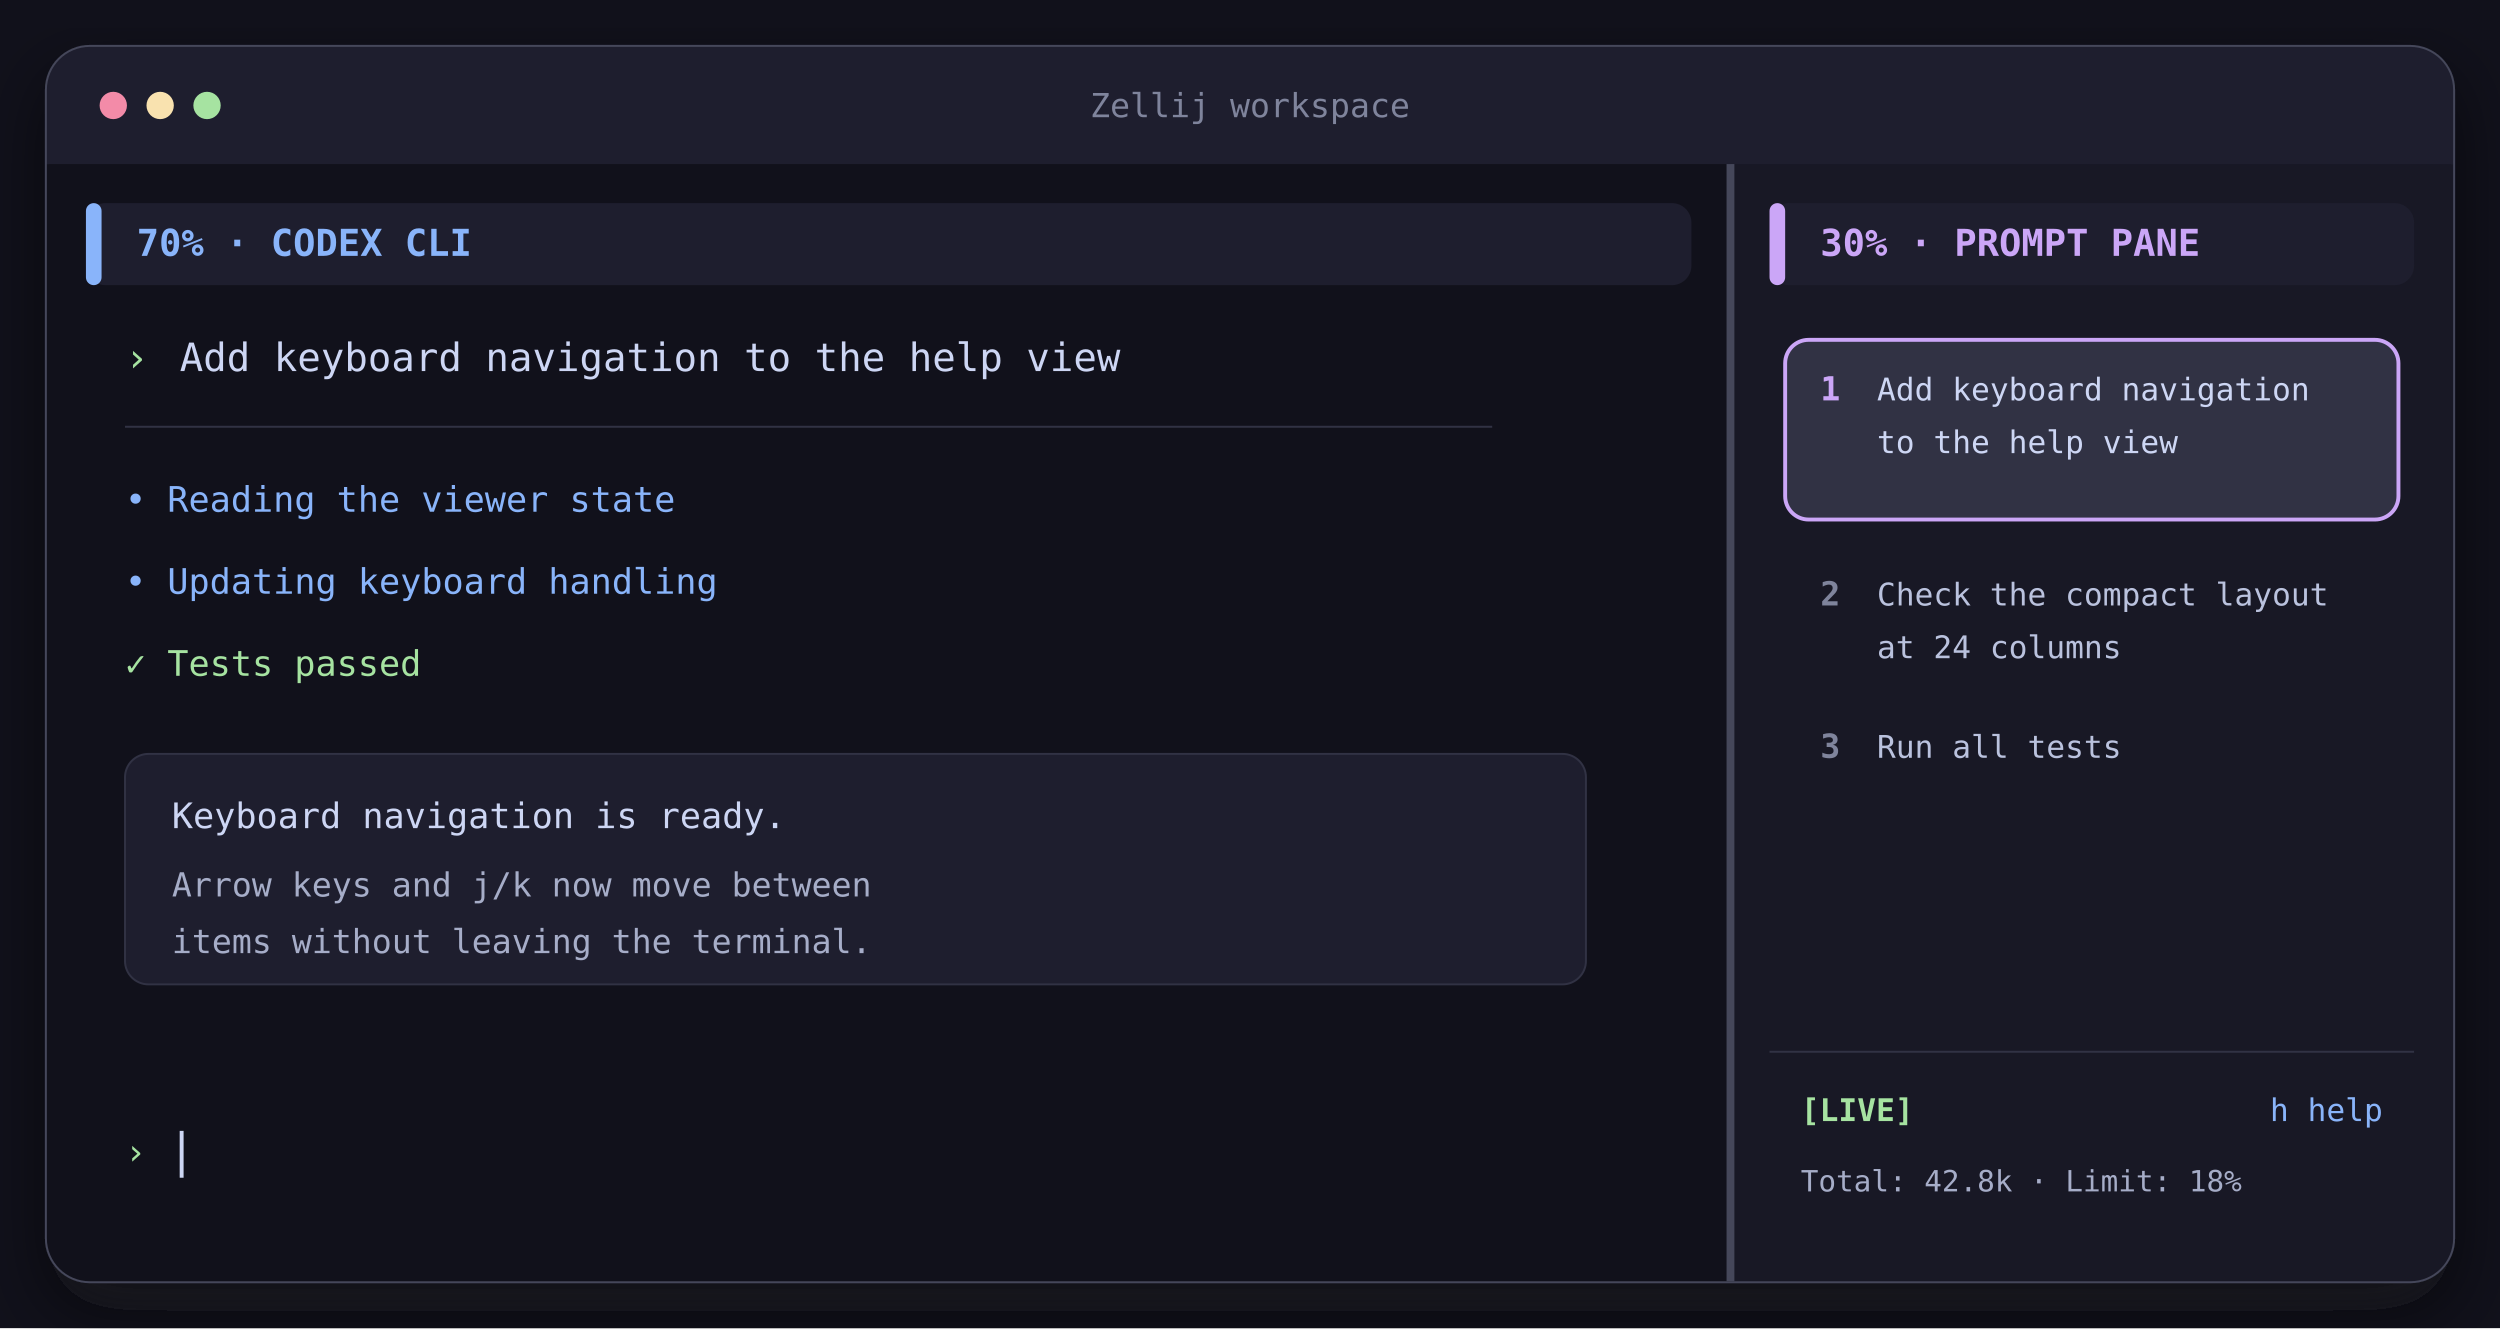
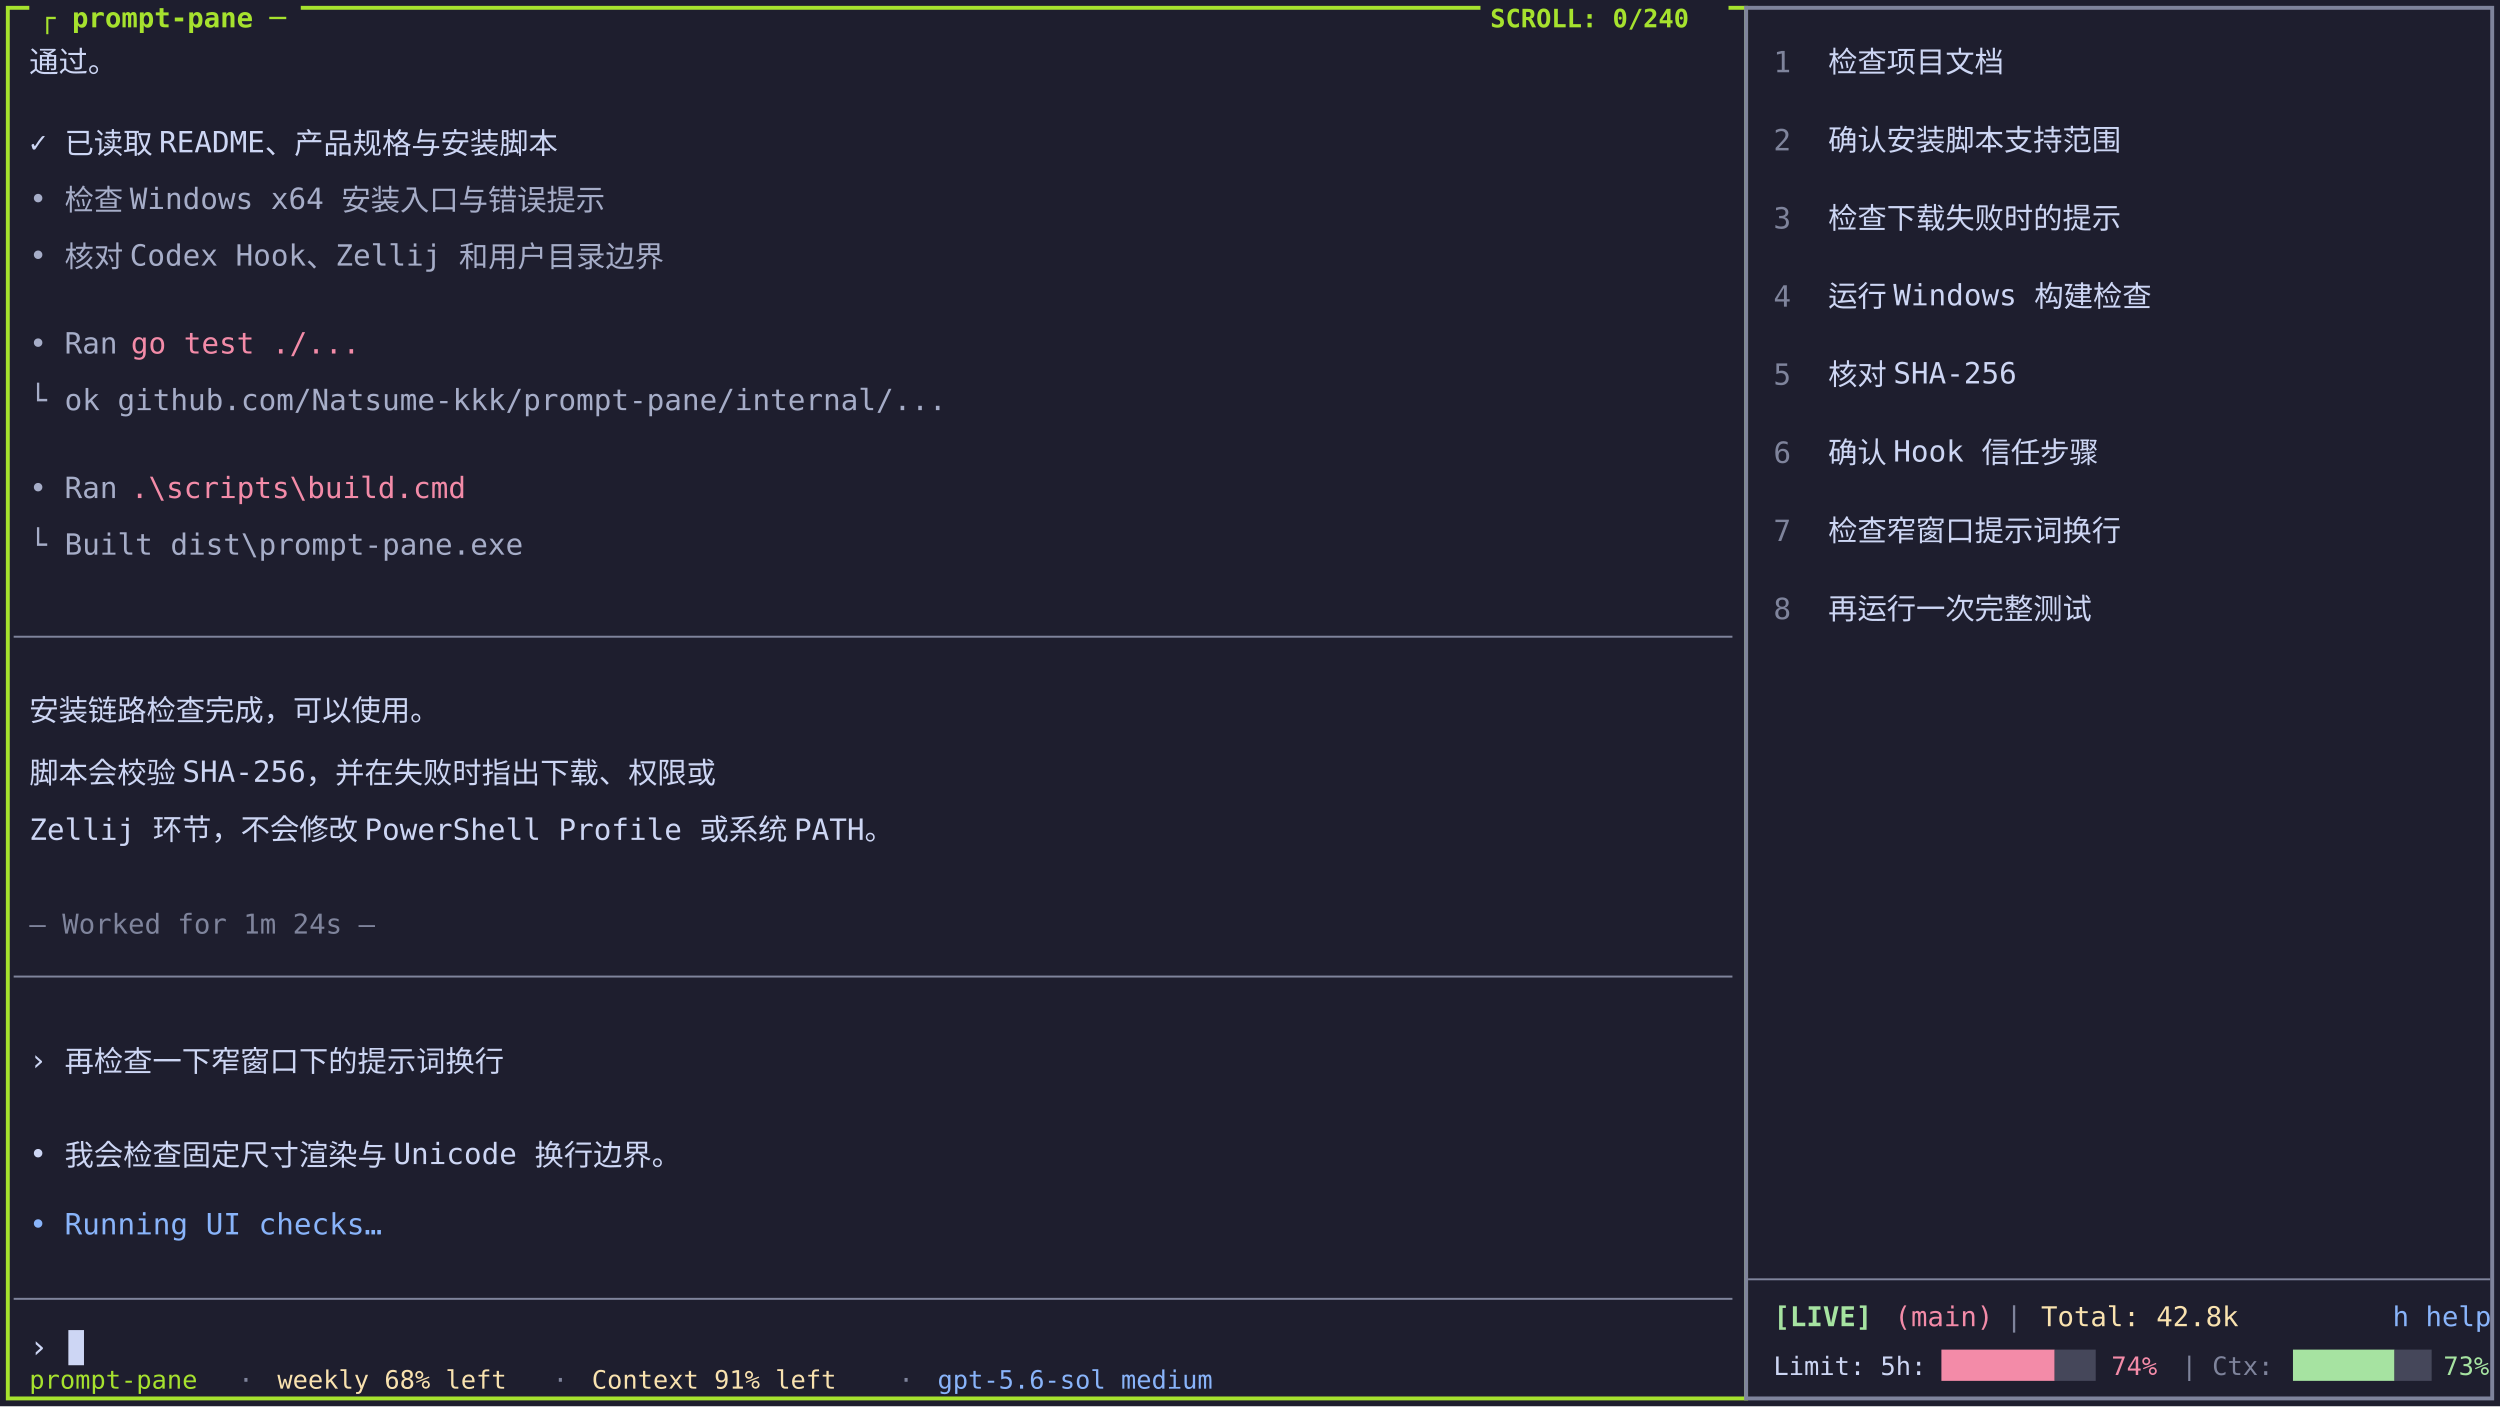
- <svg xmlns="http://www.w3.org/2000/svg" width="1280" height="680" viewBox="0 0 1280 680" role="img" aria-labelledby="title desc">
+ <svg xmlns="http://www.w3.org/2000/svg" width="1280" height="720" viewBox="0 0 1280 720" role="img" aria-labelledby="title desc">
  <defs>
-     <filter id="shadow" x="-10%" y="-10%" width="120%" height="130%">
-       <feDropShadow dx="0" dy="14" stdDeviation="18" flood-color="#09090f" flood-opacity="0.55" />
-     </filter>
-     <clipPath id="windowClip">
-       <rect x="24" y="24" width="1232" height="632" rx="22" />
+     <clipPath id="leftPane">
+       <rect x="5" y="5" width="888" height="710" />
+     </clipPath>
+     <clipPath id="rightPane">
+       <rect x="895" y="5" width="380" height="710" />
    </clipPath>
  </defs>
-   <rect width="1280" height="680" fill="#11111b" />
-   <rect x="24" y="24" width="1232" height="632" rx="22" fill="#181825" stroke="#45475a" stroke-width="2" filter="url(#shadow)" />
-   <g clip-path="url(#windowClip)">
-     <rect x="24" y="24" width="1232" height="60" fill="#1e1e2e" />
-     <circle cx="58" cy="54" r="7" fill="#f38ba8" />
-     <circle cx="82" cy="54" r="7" fill="#f9e2af" />
-     <circle cx="106" cy="54" r="7" fill="#a6e3a1" />
-     <text x="640" y="60" text-anchor="middle" fill="#7f849c" font-family="Consolas, 'Cascadia Mono', monospace" font-size="17">Zellij workspace</text>
-     <rect x="24" y="84" width="862" height="572" fill="#11111b" />
-     <rect x="886" y="84" width="370" height="572" fill="#181825" />
-     <rect x="884" y="84" width="4" height="572" fill="#45475a" />
-     <rect x="44" y="104" width="822" height="42" rx="10" fill="#1e1e2e" />
-     <rect x="906" y="104" width="330" height="42" rx="10" fill="#1e1e2e" />
-     <rect x="44" y="104" width="8" height="42" rx="4" fill="#89b4fa" />
-     <rect x="906" y="104" width="8" height="42" rx="4" fill="#cba6f7" />
-     <text x="70" y="131" fill="#89b4fa" font-family="Consolas, 'Cascadia Mono', monospace" font-size="19" font-weight="700">70% · CODEX CLI</text>
-     <text x="932" y="131" fill="#cba6f7" font-family="Consolas, 'Cascadia Mono', monospace" font-size="19" font-weight="700">30% · PROMPT PANE</text>
-     <text x="64" y="190" fill="#a6e3a1" font-family="Consolas, 'Cascadia Mono', monospace" font-size="20">›</text>
-     <text x="92" y="190" fill="#cdd6f4" font-family="Consolas, 'Cascadia Mono', monospace" font-size="20">Add keyboard navigation to the help view</text>
-     <rect x="64" y="218" width="700" height="1" fill="#313244" />
-     <text x="64" y="262" fill="#89b4fa" font-family="Consolas, 'Cascadia Mono', monospace" font-size="18">• Reading the viewer state</text>
-     <text x="64" y="304" fill="#89b4fa" font-family="Consolas, 'Cascadia Mono', monospace" font-size="18">• Updating keyboard handling</text>
-     <text x="64" y="346" fill="#a6e3a1" font-family="Consolas, 'Cascadia Mono', monospace" font-size="18">✓ Tests passed</text>
-     <rect x="64" y="386" width="748" height="118" rx="12" fill="#1e1e2e" stroke="#313244" />
-     <text x="88" y="424" fill="#cdd6f4" font-family="Consolas, 'Cascadia Mono', monospace" font-size="18">Keyboard navigation is ready.</text>
-     <text x="88" y="459" fill="#a6adc8" font-family="Consolas, 'Cascadia Mono', monospace" font-size="17">Arrow keys and j/k now move between</text>
-     <text x="88" y="488" fill="#a6adc8" font-family="Consolas, 'Cascadia Mono', monospace" font-size="17">items without leaving the terminal.</text>
-     <text x="64" y="596" fill="#a6e3a1" font-family="Consolas, 'Cascadia Mono', monospace" font-size="18">›</text>
-     <rect x="92" y="579" width="2" height="24" fill="#cdd6f4" />
-     <rect x="914" y="174" width="314" height="92" rx="12" fill="#313244" stroke="#cba6f7" stroke-width="2" />
-     <text x="932" y="205" fill="#cba6f7" font-family="Consolas, 'Cascadia Mono', monospace" font-size="17" font-weight="700">1</text>
-     <text x="961" y="205" fill="#cdd6f4" font-family="Consolas, 'Cascadia Mono', monospace" font-size="16">Add keyboard navigation</text>
-     <text x="961" y="232" fill="#cdd6f4" font-family="Consolas, 'Cascadia Mono', monospace" font-size="16">to the help view</text>
-     <text x="932" y="310" fill="#7f849c" font-family="Consolas, 'Cascadia Mono', monospace" font-size="17" font-weight="700">2</text>
-     <text x="961" y="310" fill="#bac2de" font-family="Consolas, 'Cascadia Mono', monospace" font-size="16">Check the compact layout</text>
-     <text x="961" y="337" fill="#bac2de" font-family="Consolas, 'Cascadia Mono', monospace" font-size="16">at 24 columns</text>
-     <text x="932" y="388" fill="#7f849c" font-family="Consolas, 'Cascadia Mono', monospace" font-size="17" font-weight="700">3</text>
-     <text x="961" y="388" fill="#bac2de" font-family="Consolas, 'Cascadia Mono', monospace" font-size="16">Run all tests</text>
-     <rect x="906" y="538" width="330" height="1" fill="#313244" />
-     <text x="922" y="574" fill="#a6e3a1" font-family="Consolas, 'Cascadia Mono', monospace" font-size="16" font-weight="700">[LIVE]</text>
-     <text x="1220" y="574" text-anchor="end" fill="#89b4fa" font-family="Consolas, 'Cascadia Mono', monospace" font-size="16">h help</text>
-     <text x="922" y="610" fill="#a6adc8" font-family="Consolas, 'Cascadia Mono', monospace" font-size="15">Total: 42.8k · Limit: 18%</text>
+   <rect width="1280" height="720" fill="#1e1e2e" />
+   <rect x="4" y="4" width="890" height="712" fill="none" stroke="#a6e22e" stroke-width="2" />
+   <rect x="894" y="4" width="382" height="712" fill="none" stroke="#7f849c" stroke-width="2" />
+   <rect x="15" y="0" width="139" height="18" fill="#1e1e2e" />
+   <text x="20" y="14" fill="#a6e22e" font-family="Cascadia Mono, Consolas, 'Microsoft YaHei UI', monospace" font-size="14" font-weight="700">┌ prompt-pane ─</text>
+   <rect x="758" y="0" width="127" height="18" fill="#1e1e2e" />
+   <text x="763" y="14" fill="#a6e22e" font-family="Cascadia Mono, Consolas, monospace" font-size="13" font-weight="700">SCROLL:  0/240</text>
+   <g clip-path="url(#leftPane)" font-family="Cascadia Mono, Consolas, 'Microsoft YaHei UI', monospace">
+     <text x="15" y="37" fill="#cdd6f4" font-size="15">通过。</text>
+     <text x="15" y="78" fill="#cdd6f4" font-size="15">✓ 已读取 README、产品规格与安装脚本</text>
+     <text x="15" y="107" fill="#a6adc8" font-size="15">• 检查 Windows x64 安装入口与错误提示</text>
+     <text x="15" y="136" fill="#a6adc8" font-size="15">• 核对 Codex Hook、Zellij 和用户目录边界</text>
+     <text x="15" y="181" fill="#a6adc8" font-size="15">• Ran</text>
+     <text x="67" y="181" fill="#f38ba8" font-size="15">go test ./...</text>
+     <text x="15" y="210" fill="#a6adc8" font-size="15">  └ ok  github.com/Natsume-kkk/prompt-pane/internal/...</text>
+     <text x="15" y="255" fill="#a6adc8" font-size="15">• Ran</text>
+     <text x="67" y="255" fill="#f38ba8" font-size="15">.\scripts\build.cmd</text>
+     <text x="15" y="284" fill="#a6adc8" font-size="15">  └ Built dist\prompt-pane.exe</text>
+     <line x1="7" y1="326" x2="887" y2="326" stroke="#7f849c" stroke-width="1" />
+     <text x="15" y="369" fill="#cdd6f4" font-size="15">安装链路检查完成，可以使用。</text>
+     <text x="15" y="401" fill="#cdd6f4" font-size="15">脚本会校验 SHA-256，并在失败时指出下载、权限或</text>
+     <text x="15" y="430" fill="#cdd6f4" font-size="15">Zellij 环节，不会修改 PowerShell Profile 或系统 PATH。</text>
+     <text x="15" y="478" fill="#7f849c" font-size="14">— Worked for 1m 24s —</text>
+     <line x1="7" y1="500" x2="887" y2="500" stroke="#7f849c" stroke-width="1" />
+     <text x="15" y="548" fill="#cdd6f4" font-size="15">› 再检查一下窄窗口下的提示词换行</text>
+     <text x="15" y="596" fill="#cdd6f4" font-size="15">• 我会检查固定尺寸渲染与 Unicode 换行边界。</text>
+     <text x="15" y="632" fill="#89b4fa" font-size="15">• Running UI checks…</text>
+     <line x1="7" y1="665" x2="887" y2="665" stroke="#7f849c" stroke-width="1" />
+     <text x="15" y="695" fill="#cdd6f4" font-size="16">› </text>
+     <rect x="35" y="681" width="8" height="18" fill="#cdd6f4" />
+     <text x="15" y="711" fill="#a6e22e" font-size="13">prompt-pane</text>
+     <text x="122" y="711" fill="#7f849c" font-size="13">·</text>
+     <text x="142" y="711" fill="#f9e2af" font-size="13">weekly 68% left</text>
+     <text x="283" y="711" fill="#7f849c" font-size="13">·</text>
+     <text x="303" y="711" fill="#f9e2af" font-size="13">Context 91% left</text>
+     <text x="460" y="711" fill="#7f849c" font-size="13">·</text>
+     <text x="480" y="711" fill="#89b4fa" font-size="13">gpt-5.6-sol medium</text>
+   </g>
+   <g clip-path="url(#rightPane)" font-family="Cascadia Mono, Consolas, 'Microsoft YaHei UI', monospace">
+     <text x="908" y="37" fill="#7f849c" font-size="15">1</text>
+     <text x="936" y="37" fill="#cdd6f4" font-size="15">检查项目文档</text>
+     <text x="908" y="77" fill="#7f849c" font-size="15">2</text>
+     <text x="936" y="77" fill="#cdd6f4" font-size="15">确认安装脚本支持范围</text>
+     <text x="908" y="117" fill="#7f849c" font-size="15">3</text>
+     <text x="936" y="117" fill="#cdd6f4" font-size="15">检查下载失败时的提示</text>
+     <text x="908" y="157" fill="#7f849c" font-size="15">4</text>
+     <text x="936" y="157" fill="#cdd6f4" font-size="15">运行 Windows 构建检查</text>
+     <text x="908" y="197" fill="#7f849c" font-size="15">5</text>
+     <text x="936" y="197" fill="#cdd6f4" font-size="15">核对 SHA-256</text>
+     <text x="908" y="237" fill="#7f849c" font-size="15">6</text>
+     <text x="936" y="237" fill="#cdd6f4" font-size="15">确认 Hook 信任步骤</text>
+     <text x="908" y="277" fill="#7f849c" font-size="15">7</text>
+     <text x="936" y="277" fill="#cdd6f4" font-size="15">检查窄窗口提示词换行</text>
+     <text x="908" y="317" fill="#7f849c" font-size="15">8</text>
+     <text x="936" y="317" fill="#cdd6f4" font-size="15">再运行一次完整测试</text>
+     <line x1="895" y1="655" x2="1275" y2="655" stroke="#7f849c" stroke-width="1" />
+     <text x="908" y="679" fill="#a6e3a1" font-size="14" font-weight="700">[LIVE]</text>
+     <text x="970" y="679" fill="#f38ba8" font-size="14">(main)</text>
+     <text x="1027" y="679" fill="#7f849c" font-size="14">|</text>
+     <text x="1045" y="679" fill="#f9e2af" font-size="14">Total: 42.8k</text>
+     <text x="1225" y="679" fill="#89b4fa" font-size="14">h help</text>
+     <text x="908" y="704" fill="#cdd6f4" font-size="13">Limit: 5h:</text>
+     <rect x="994" y="691" width="58" height="16" fill="#f38ba8" />
+     <rect x="1052" y="691" width="21" height="16" fill="#45475a" />
+     <text x="1081" y="704" fill="#f38ba8" font-size="13">74%</text>
+     <text x="1117" y="704" fill="#7f849c" font-size="13">| Ctx:</text>
+     <rect x="1174" y="691" width="52" height="16" fill="#a6e3a1" />
+     <rect x="1226" y="691" width="19" height="16" fill="#45475a" />
+     <text x="1251" y="704" fill="#a6e3a1" font-size="13">73%</text>
  </g>
</svg>
